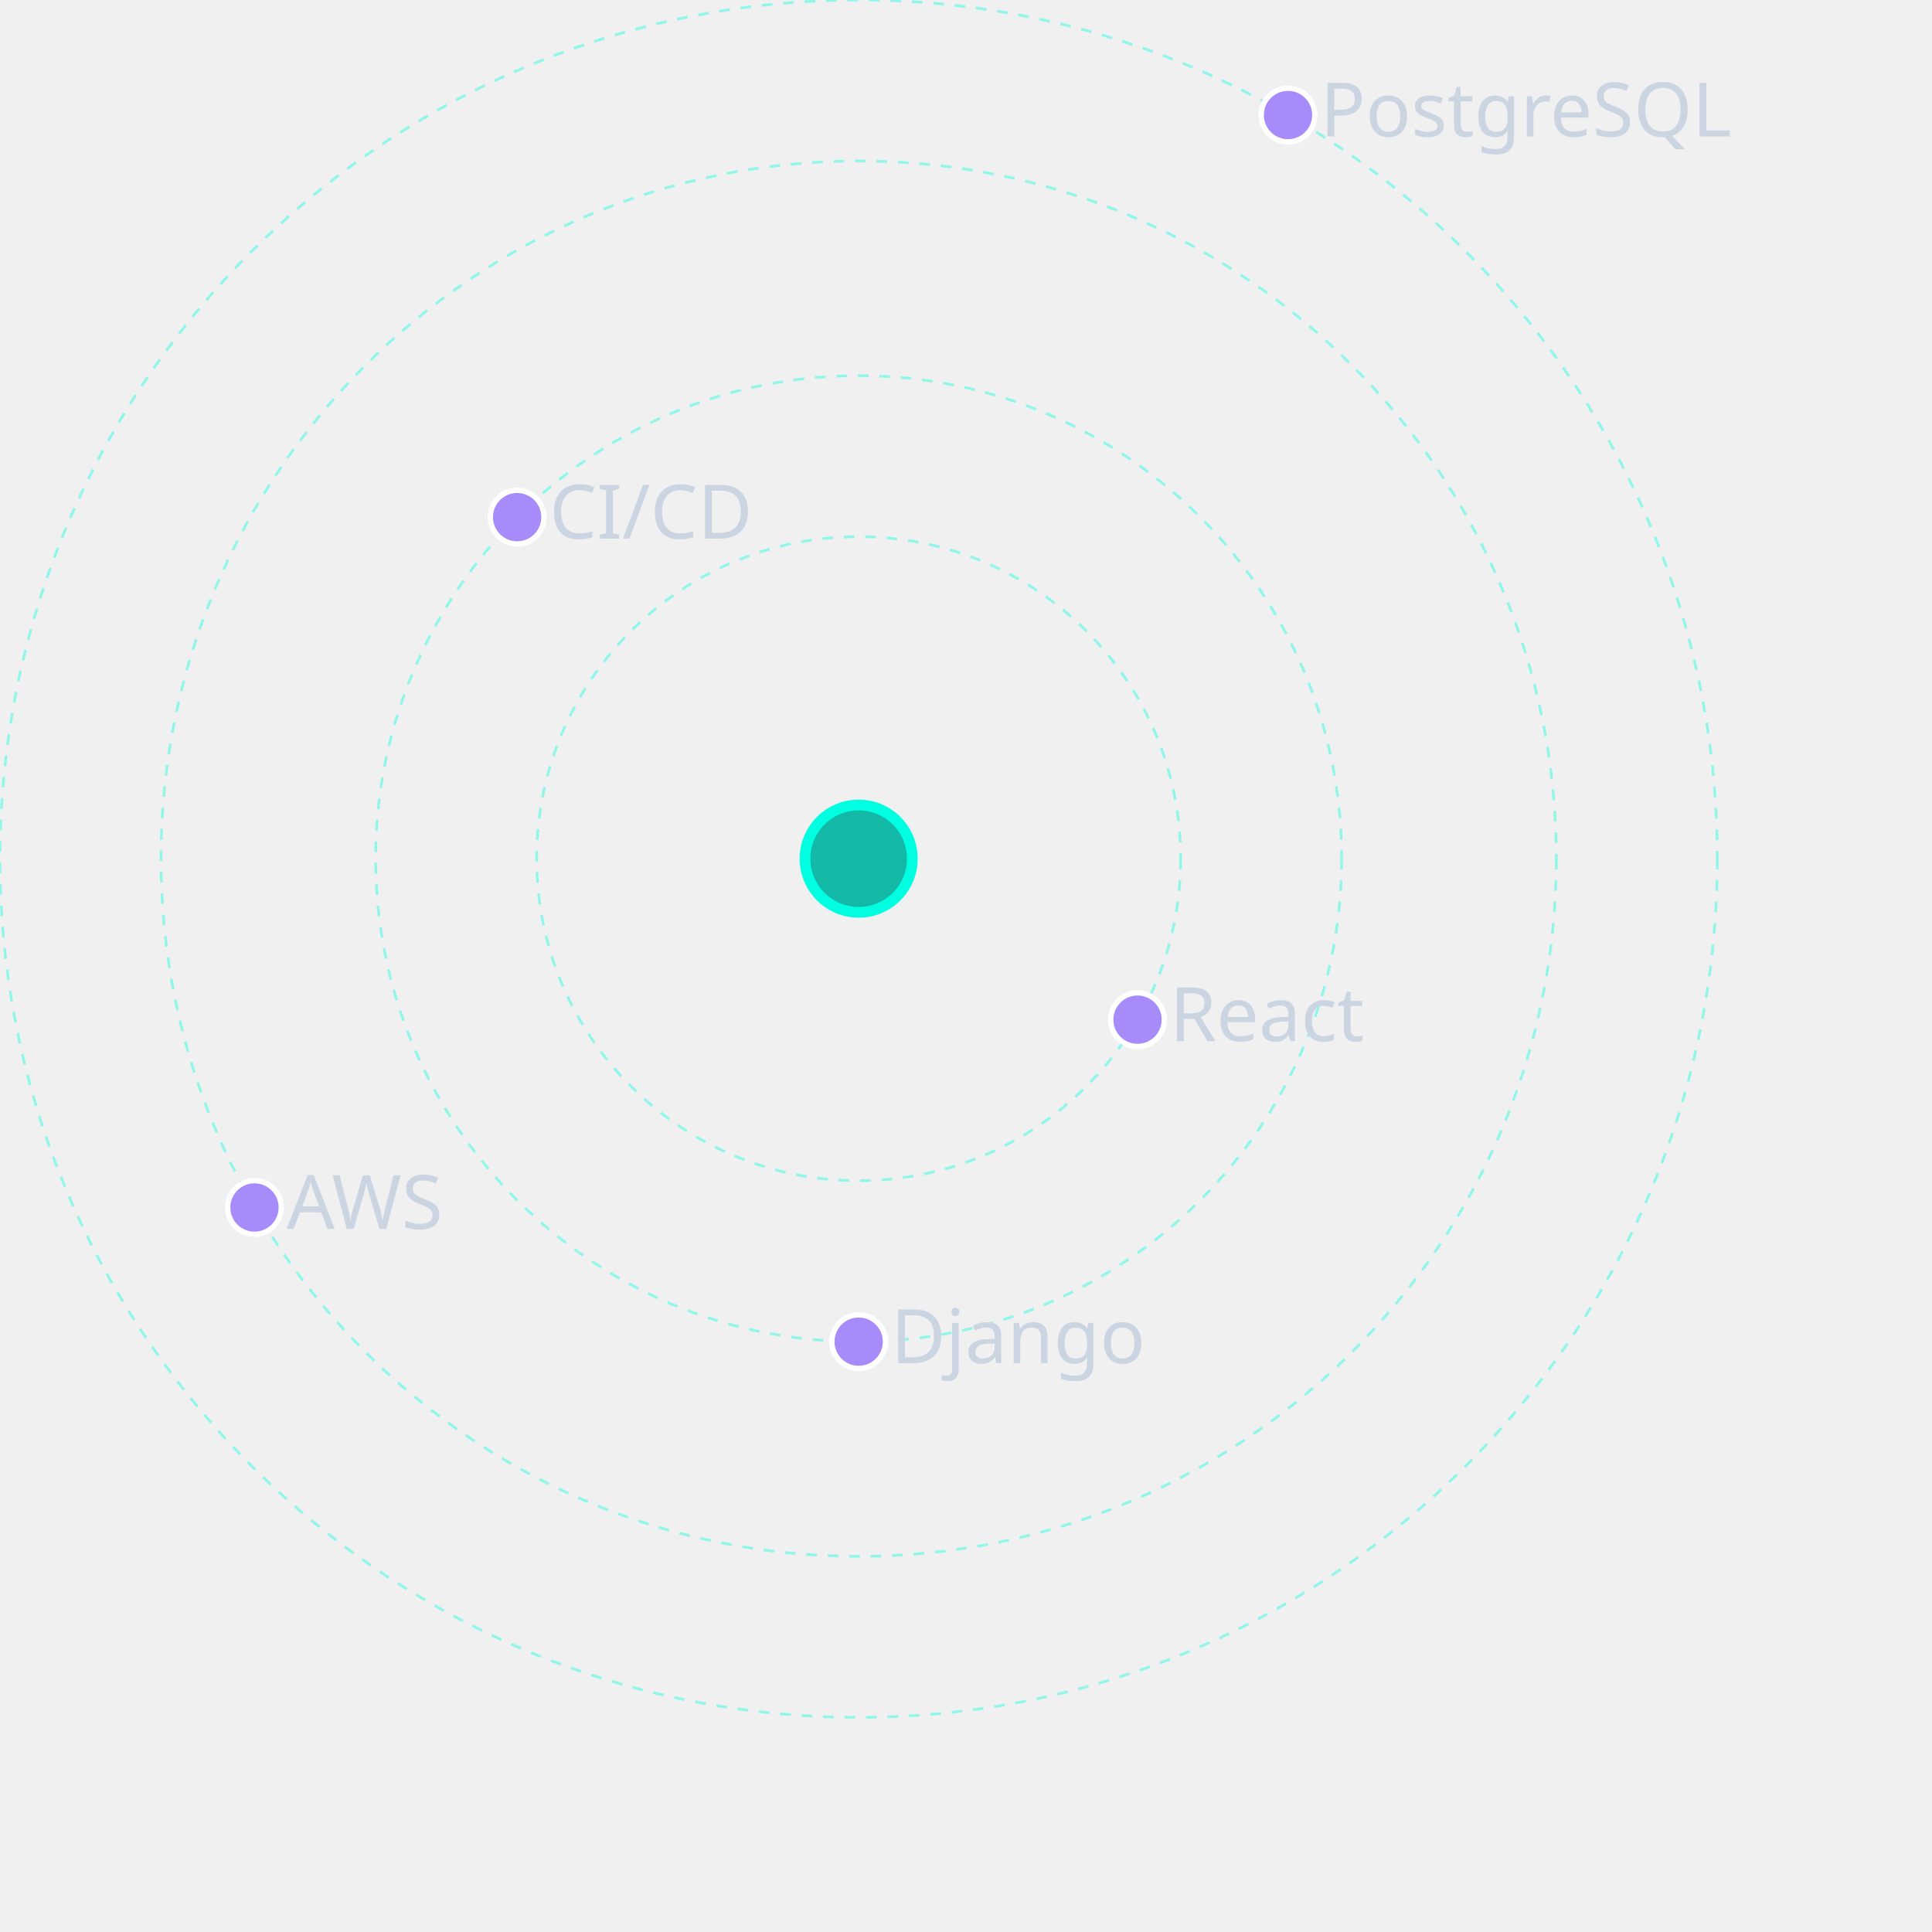
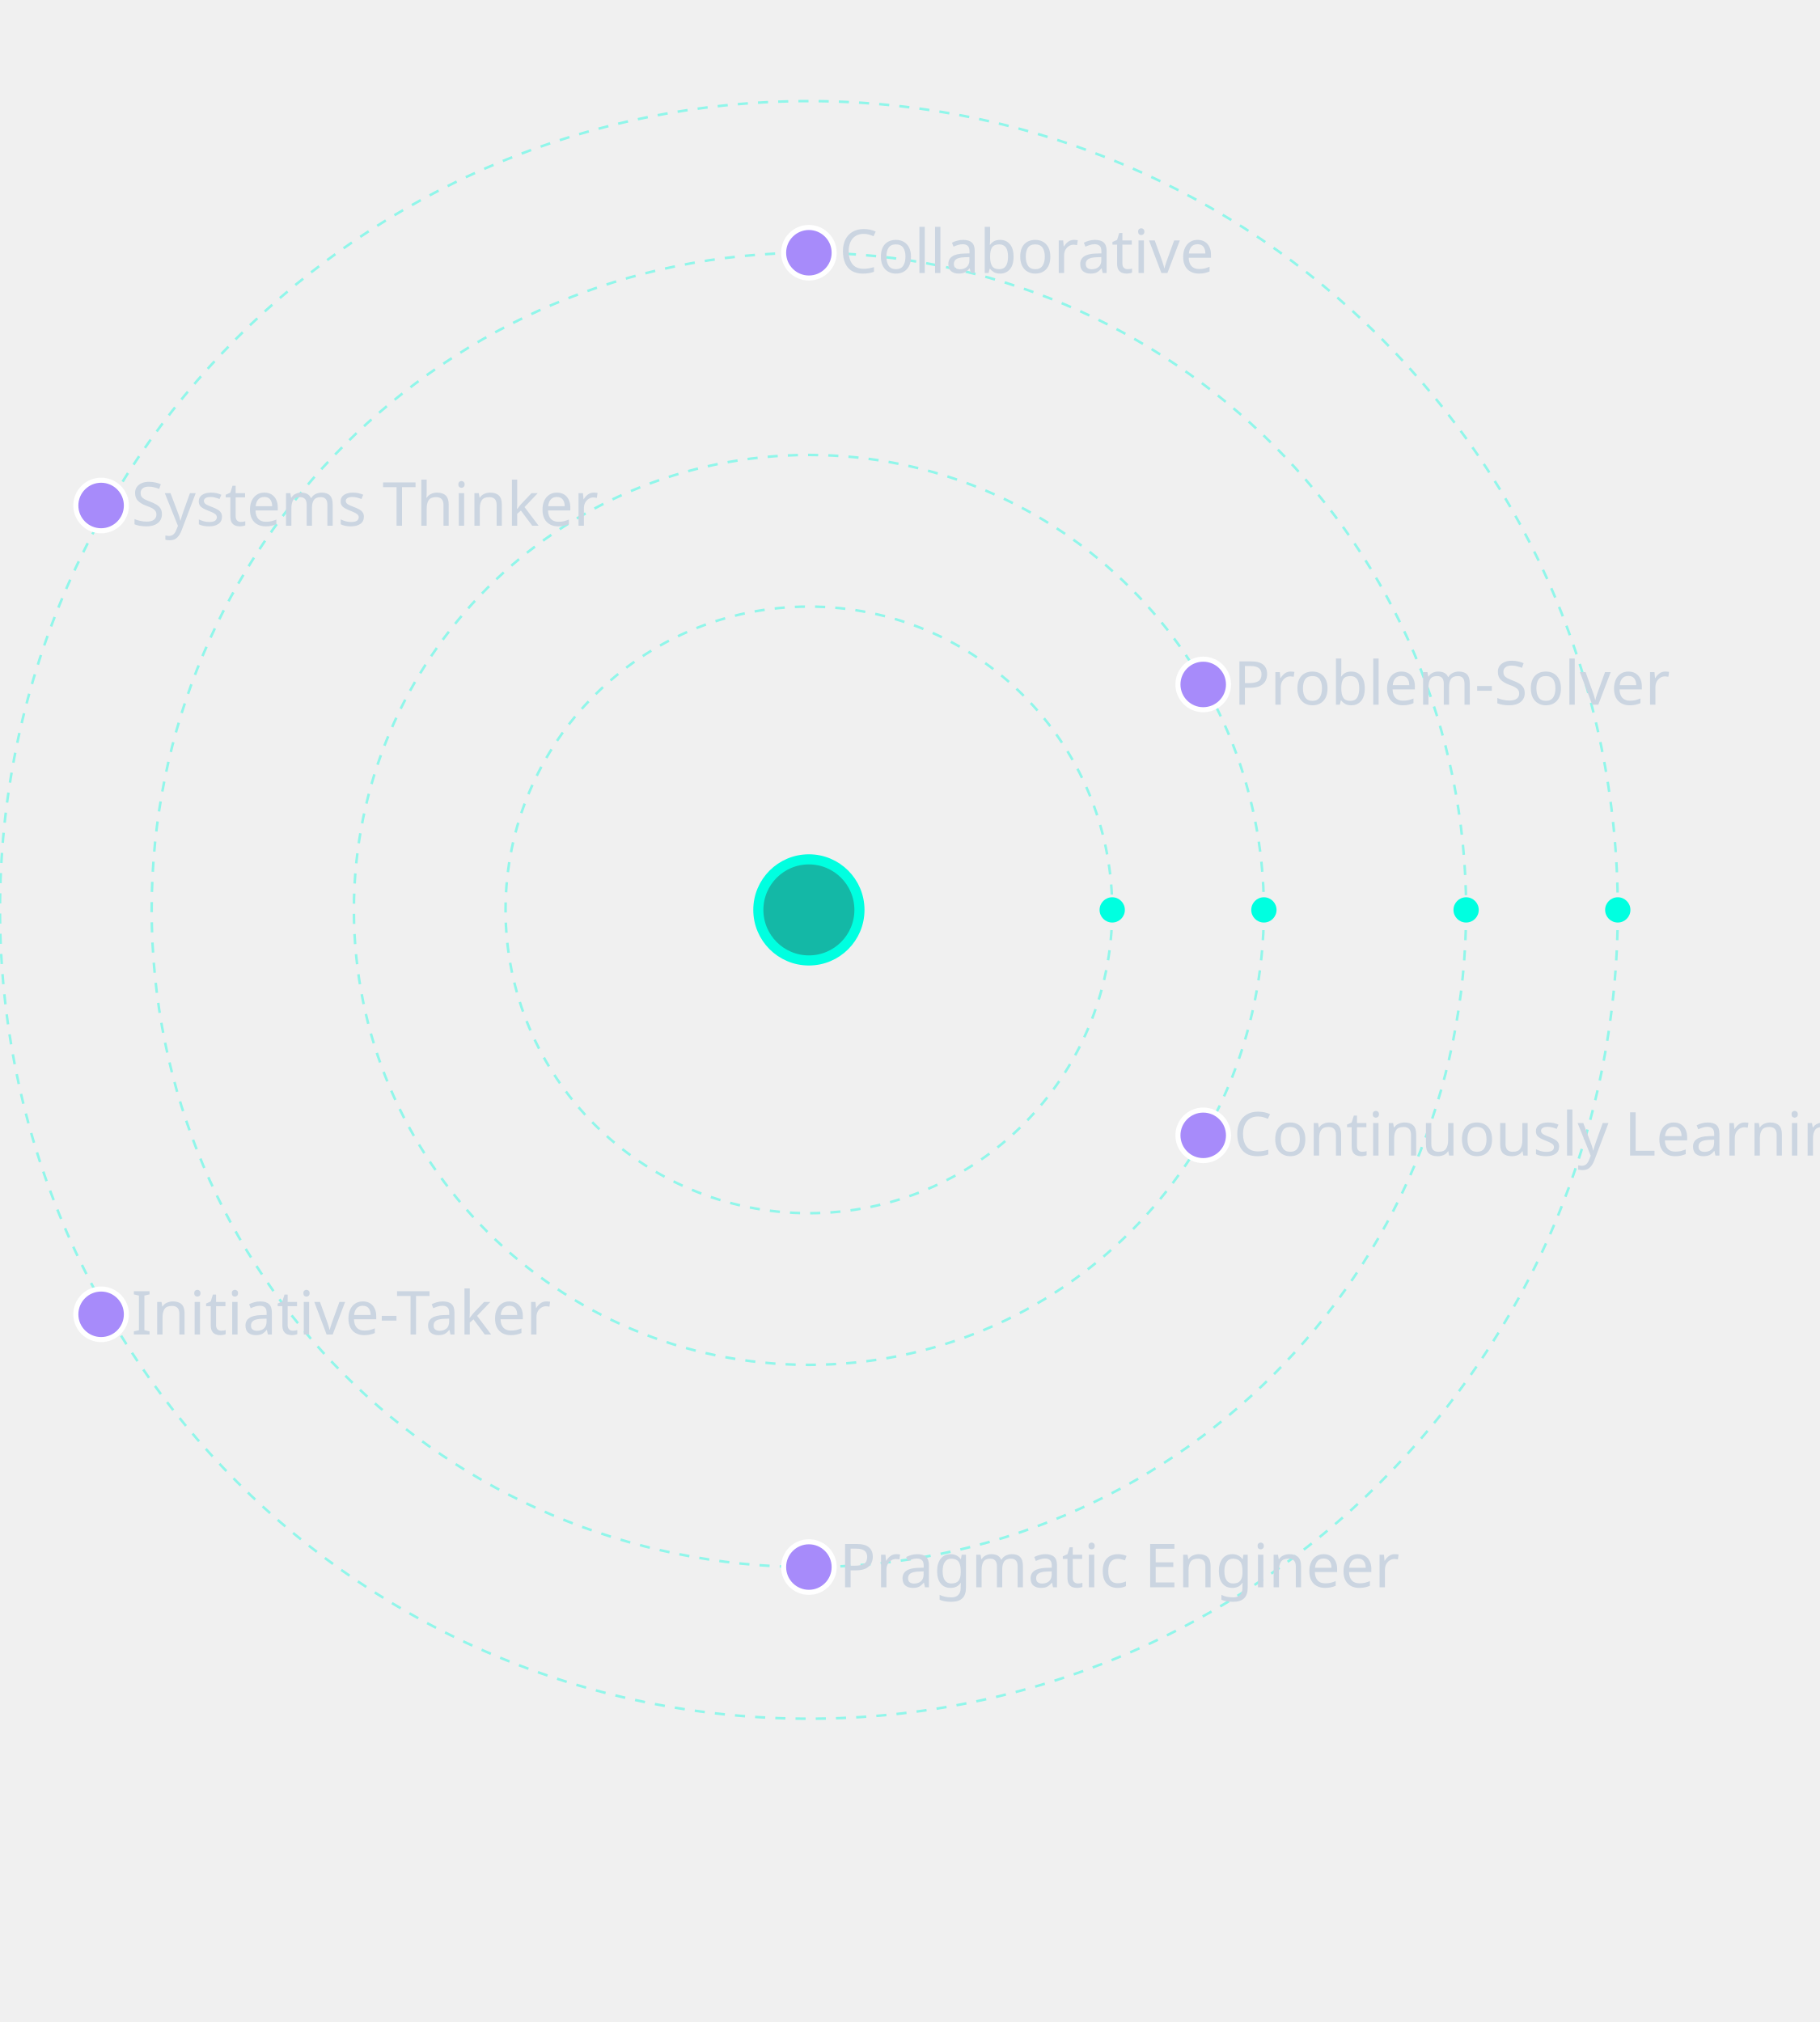
- <svg xmlns="http://www.w3.org/2000/svg" viewBox="0 0 360 360" preserveAspectRatio="xMidYMid meet" fill="none">
-   <circle cx="160" cy="160" r="60" stroke="#00ffe0" stroke-width="0.5" stroke-dasharray="2 2" opacity="0.4" fill="none" />
-   <circle cx="160" cy="160" r="90" stroke="#00ffe0" stroke-width="0.5" stroke-dasharray="2 2" opacity="0.4" fill="none" />
-   <circle cx="160" cy="160" r="130" stroke="#00ffe0" stroke-width="0.5" stroke-dasharray="2 2" opacity="0.4" fill="none" />
-   <circle cx="160" cy="160" r="160" stroke="#00ffe0" stroke-width="0.5" stroke-dasharray="2 2" opacity="0.4" fill="none" />
+ <svg xmlns="http://www.w3.org/2000/svg" viewBox="0 -20 360 400" preserveAspectRatio="xMidYMid meet" fill="none">
+   <style>
+     .tooltip {
+       opacity: 0;
+       transform: scale(0.95);
+       transition: all 0.3s ease;
+       pointer-events: none;
+       fill: #94a3b8;
+       font-size: 10px;
+       font-family: Verdana;
+     }
+     .tooltip-show {
+       opacity: 1;
+       transform: scale(1);
+     }
+   </style>
+   <circle cx="160" cy="160" r="60" stroke="#00ffe0" stroke-width="0.5" stroke-dasharray="2 2" opacity="0.4" />
+   <circle cx="160" cy="160" r="90" stroke="#00ffe0" stroke-width="0.5" stroke-dasharray="2 2" opacity="0.4" />
+   <circle cx="160" cy="160" r="130" stroke="#00ffe0" stroke-width="0.5" stroke-dasharray="2 2" opacity="0.4" />
+   <circle cx="160" cy="160" r="160" stroke="#00ffe0" stroke-width="0.5" stroke-dasharray="2 2" opacity="0.4" />
  <circle cx="160" cy="160" r="10" fill="#14b8a6" stroke="#00ffe0" stroke-width="2" />
-   <circle cx="211.962" cy="190.0" r="5" fill="#a78bfa" stroke="#ffffff" stroke-width="1" />
-   <text x="217.962" y="194.0" fill="#cbd5e1" font-size="14px" font-family="Verdana">React</text>
-   <circle cx="160.0" cy="250.0" r="5" fill="#a78bfa" stroke="#ffffff" stroke-width="1" />
-   <text x="166.0" y="254.0" fill="#cbd5e1" font-size="14px" font-family="Verdana">Django</text>
-   <circle cx="47.417" cy="225.0" r="5" fill="#a78bfa" stroke="#ffffff" stroke-width="1" />
-   <text x="53.417" y="229.0" fill="#cbd5e1" font-size="14px" font-family="Verdana">AWS</text>
-   <circle cx="96.36" cy="96.36" r="5" fill="#a78bfa" stroke="#ffffff" stroke-width="1" />
-   <text x="102.36" y="100.36" fill="#cbd5e1" font-size="14px" font-family="Verdana">CI/CD</text>
-   <circle cx="240.0" cy="21.436" r="5" fill="#a78bfa" stroke="#ffffff" stroke-width="1" />
-   <text x="246.0" y="25.436" fill="#cbd5e1" font-size="14px" font-family="Verdana">PostgreSQL</text>
+   <circle cx="220" cy="160" r="2.5" fill="#00ffe0">
+     <animateTransform attributeName="transform" type="rotate" from="0 160 160" to="360 160 160" dur="10s" begin="0s" repeatCount="indefinite" />
+   </circle>
+   <circle cx="250" cy="160" r="2.5" fill="#00ffe0">
+     <animateTransform attributeName="transform" type="rotate" from="0 160 160" to="360 160 160" dur="12s" begin="0s" repeatCount="indefinite" />
+   </circle>
+   <circle cx="290" cy="160" r="2.5" fill="#00ffe0">
+     <animateTransform attributeName="transform" type="rotate" from="0 160 160" to="360 160 160" dur="14s" begin="0s" repeatCount="indefinite" />
+   </circle>
+   <circle cx="320" cy="160" r="2.5" fill="#00ffe0">
+     <animateTransform attributeName="transform" type="rotate" from="0 160 160" to="360 160 160" dur="16s" begin="0s" repeatCount="indefinite" />
+   </circle>
+   <g class="group">
+     <circle cx="238" cy="115.4" r="5" class="twinkle-target" fill="#a78bfa" stroke="#fff" stroke-width="1" />
+     <text x="244" y="119.4" class="twinkle-target" fill="#cbd5e1" font-size="12px" font-family="Verdana">Problem-Solver</text>
+     <text x="244" y="132" class="tooltip">Solves complex challenges</text>
+   </g>
+   <g class="group">
+     <circle cx="160" cy="30" r="5" class="twinkle-target" fill="#a78bfa" stroke="#fff" stroke-width="1" />
+     <text x="166" y="34" class="twinkle-target" fill="#cbd5e1" font-size="12px" font-family="Verdana">Collaborative</text>
+     <text x="166" y="46" class="tooltip">Works well with teams</text>
+   </g>
+   <g class="group">
+     <circle cx="20" cy="80" r="5" class="twinkle-target" fill="#a78bfa" stroke="#fff" stroke-width="1" />
+     <text x="26" y="84" class="twinkle-target" fill="#cbd5e1" font-size="12px" font-family="Verdana">Systems Thinker</text>
+     <text x="26" y="96" class="tooltip">Sees how parts connect</text>
+   </g>
+   <g class="group">
+     <circle cx="20" cy="240" r="5" class="twinkle-target" fill="#a78bfa" stroke="#fff" stroke-width="1" />
+     <text x="26" y="244" class="twinkle-target" fill="#cbd5e1" font-size="12px" font-family="Verdana">Initiative-Taker</text>
+     <text x="26" y="256" class="tooltip">Takes action unprompted</text>
+   </g>
+   <g class="group">
+     <circle cx="160" cy="290" r="5" class="twinkle-target" fill="#a78bfa" stroke="#fff" stroke-width="1" />
+     <text x="166" y="294" class="twinkle-target" fill="#cbd5e1" font-size="12px" font-family="Verdana">Pragmatic Engineer</text>
+     <text x="166" y="306" class="tooltip">Prioritizes practicality</text>
+   </g>
+   <g class="group">
+     <circle cx="238" cy="204.6" r="5" class="twinkle-target" fill="#a78bfa" stroke="#fff" stroke-width="1" />
+     <text x="244" y="208.6" class="twinkle-target" fill="#cbd5e1" font-size="12px" font-family="Verdana">Continuously Learning</text>
+     <text x="244" y="220.6" class="tooltip">Always evolving</text>
+   </g>
</svg>
